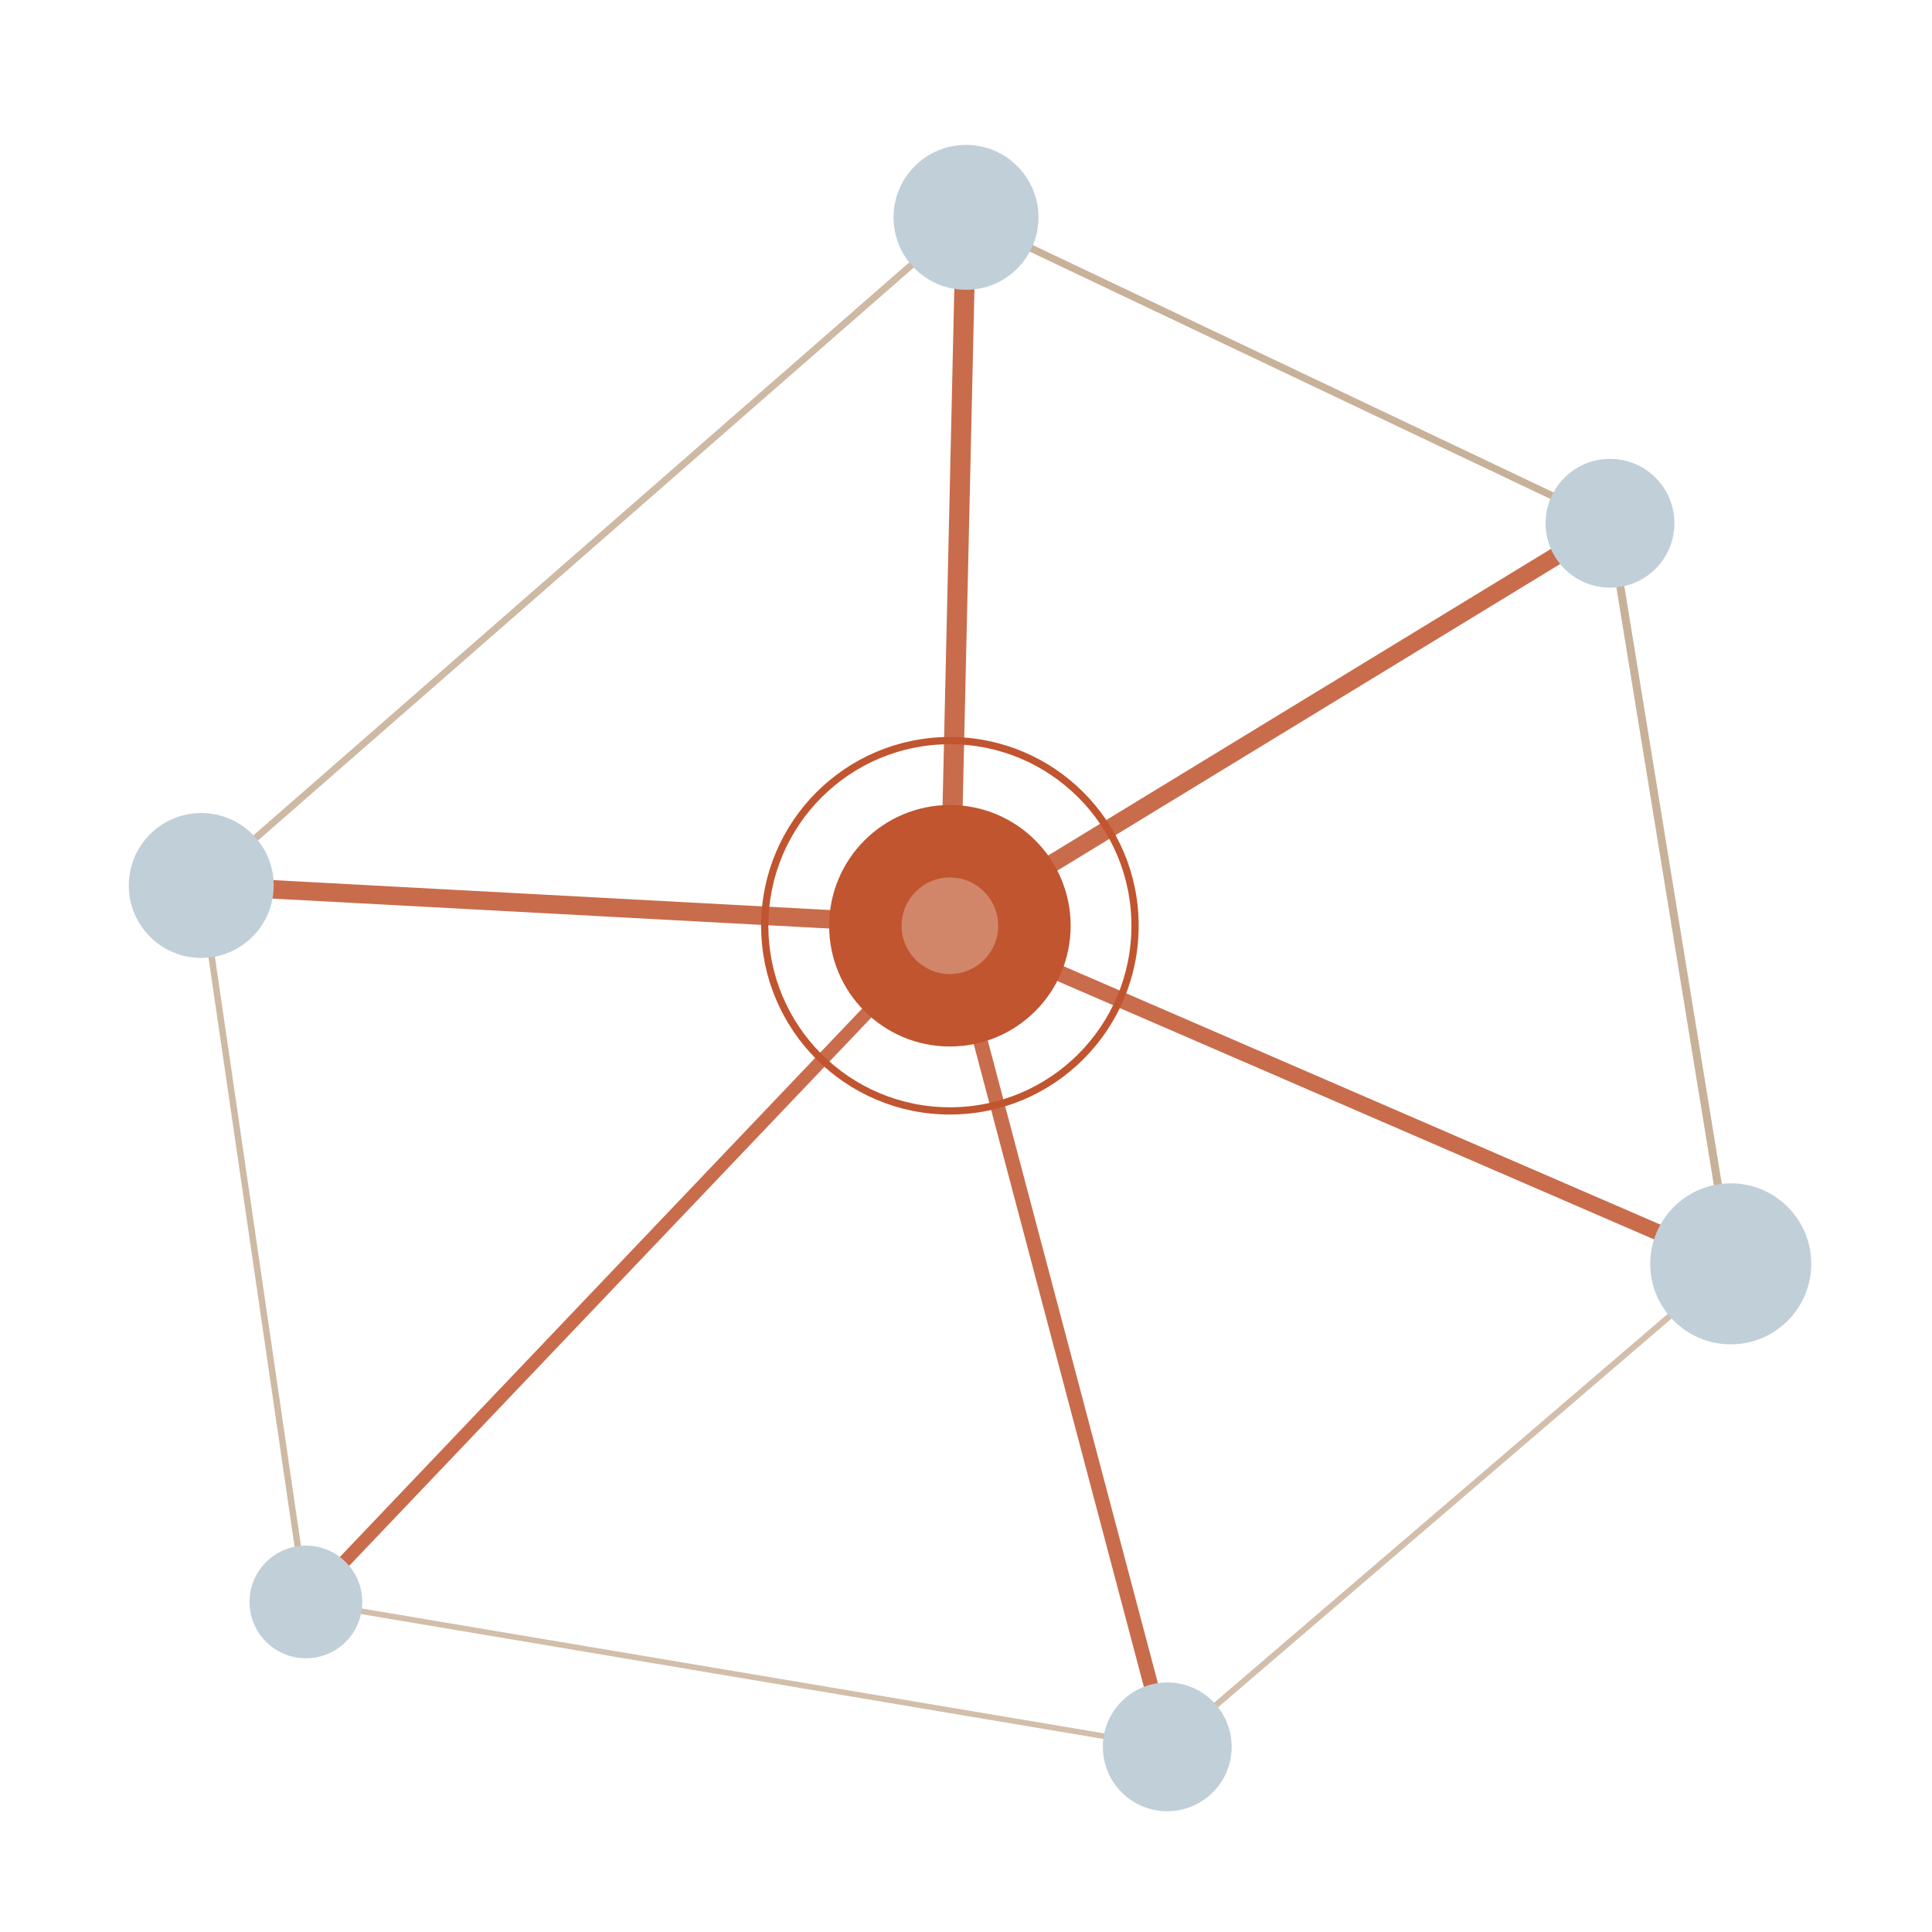
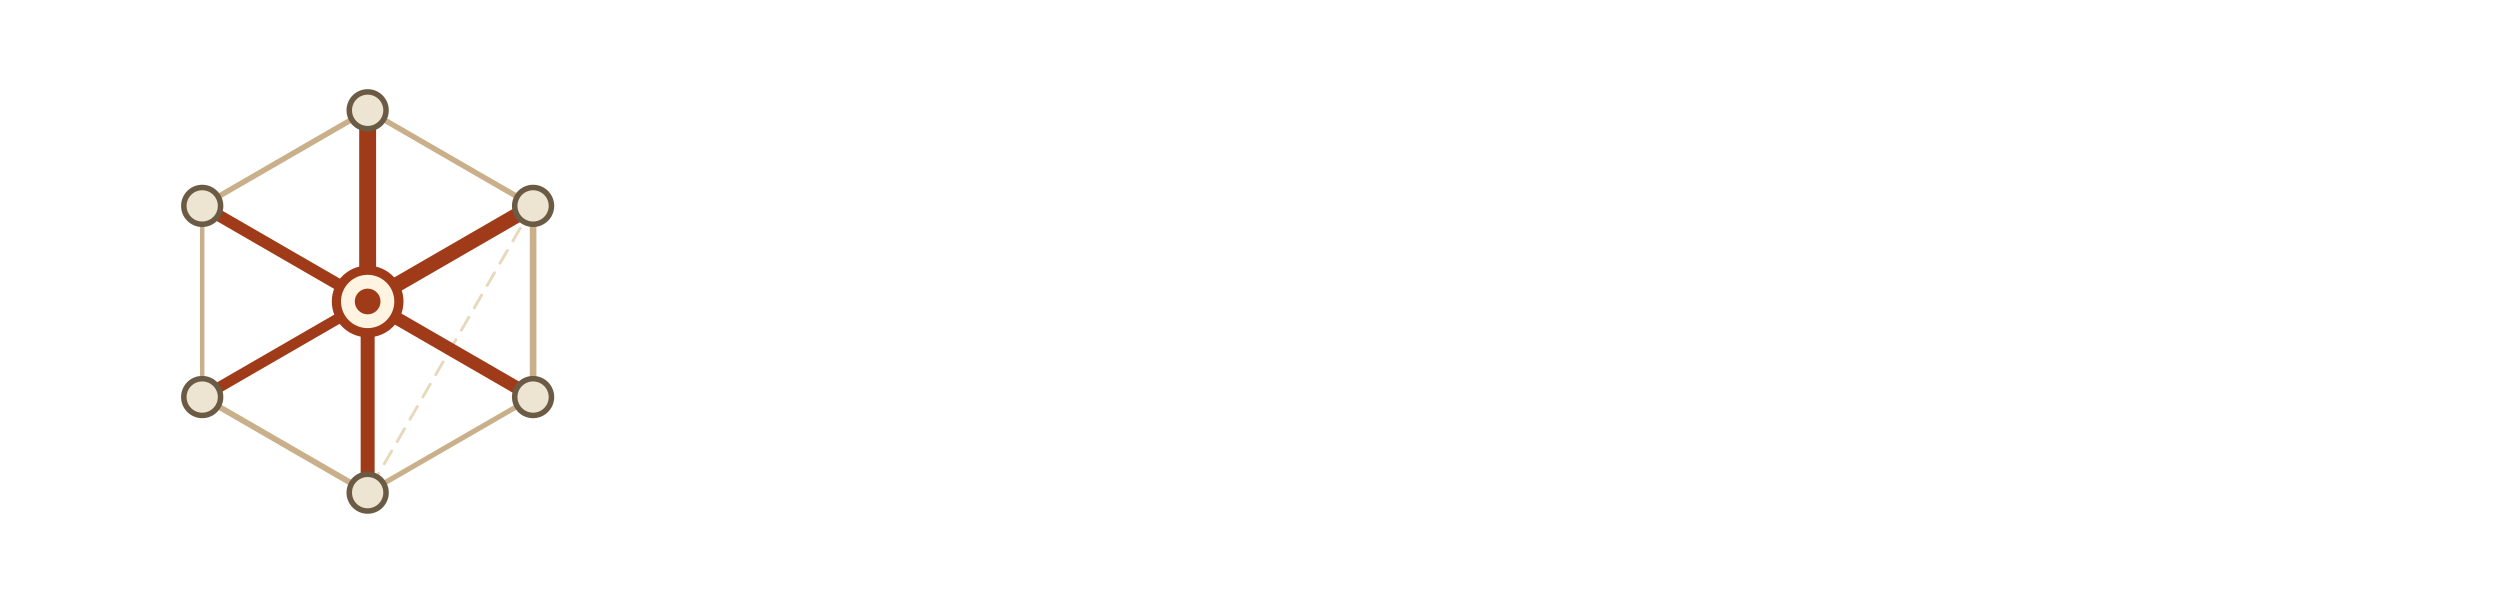
- <svg xmlns="http://www.w3.org/2000/svg" width="260" height="260" viewBox="20 35 240 240" role="img" aria-label="Paragi logo">
-   <g stroke="#A07850" fill="none" stroke-linecap="round">
-     <line x1="140" y1="62" x2="220" y2="100" stroke-width=".9" opacity=".58" />
-     <line x1="220" y1="100" x2="235" y2="192" stroke-width="1" opacity=".58" />
-     <line x1="58" y1="234" x2="45" y2="145" stroke-width=".8" opacity=".52" />
-     <line x1="45" y1="145" x2="140" y2="62" stroke-width=".85" opacity=".52" />
-     <line x1="165" y1="252" x2="58" y2="234" stroke-width=".7" opacity=".48" />
-     <line x1="235" y1="192" x2="165" y2="252" stroke-width=".75" opacity=".48" />
-   </g>
-   <g stroke="#C05530" fill="none" stroke-linecap="round">
-     <line x1="138" y1="150" x2="140" y2="62" stroke-width="2.5" opacity=".86" />
-     <line x1="138" y1="150" x2="220" y2="100" stroke-width="2.2" opacity=".86" />
-     <line x1="138" y1="150" x2="235" y2="192" stroke-width="2" opacity=".86" />
-     <line x1="138" y1="150" x2="165" y2="252" stroke-width="1.8" opacity=".86" />
-     <line x1="138" y1="150" x2="58" y2="234" stroke-width="1.6" opacity=".86" />
-     <line x1="138" y1="150" x2="45" y2="145" stroke-width="2.3" opacity=".86" />
-   </g>
-   <g fill="#C0CFD8">
-     <circle cx="140" cy="62" r="9" />
-     <circle cx="220" cy="100" r="8" />
-     <circle cx="235" cy="192" r="10" />
-     <circle cx="165" cy="252" r="8" />
-     <circle cx="58" cy="234" r="7" />
-     <circle cx="45" cy="145" r="9" />
-   </g>
-   <circle cx="138" cy="150" r="23" fill="none" stroke="#C05530" stroke-width=".9" />
-   <circle cx="138" cy="150" r="15" fill="#C05530" />
-   <circle cx="138" cy="150" r="6" fill="rgba(244,239,227,.32)" />
+ <svg xmlns="http://www.w3.org/2000/svg" width="100%" viewBox="0 0 680 165" role="img">
+   <line x1="100" y1="30" x2="145" y2="56" stroke="#e8d8bc" stroke-width="1.0" stroke-linecap="round" />
+   <line x1="145" y1="56" x2="100" y2="134" stroke="#e8d8bc" stroke-width="0.8" stroke-linecap="round" stroke-dasharray="4 3" />
+   <line x1="55" y1="56" x2="145" y2="108" stroke="#e8d8bc" stroke-width="0.8" stroke-linecap="round" stroke-dasharray="4 3" />
+   <line x1="100" y1="30" x2="145" y2="56" stroke="#c9b08a" stroke-width="1.5" stroke-linecap="round" />
+   <line x1="145" y1="56" x2="145" y2="108" stroke="#c9b08a" stroke-width="1.8" stroke-linecap="round" />
+   <line x1="145" y1="108" x2="100" y2="134" stroke="#c9b08a" stroke-width="1.4" stroke-linecap="round" />
+   <line x1="100" y1="134" x2="55" y2="108" stroke="#c9b08a" stroke-width="1.6" stroke-linecap="round" />
+   <line x1="55" y1="108" x2="55" y2="56" stroke="#c9b08a" stroke-width="1.2" stroke-linecap="round" />
+   <line x1="55" y1="56" x2="100" y2="30" stroke="#c9b08a" stroke-width="1.5" stroke-linecap="round" />
+   <line x1="100" y1="82" x2="100" y2="30" stroke="#9f3b19" stroke-width="4.6" stroke-linecap="round" />
+   <line x1="100" y1="82" x2="145" y2="56" stroke="#9f3b19" stroke-width="4.1" stroke-linecap="round" />
+   <line x1="100" y1="82" x2="145" y2="108" stroke="#9f3b19" stroke-width="3.5" stroke-linecap="round" />
+   <line x1="100" y1="82" x2="100" y2="134" stroke="#9f3b19" stroke-width="3.8" stroke-linecap="round" />
+   <line x1="100" y1="82" x2="55" y2="108" stroke="#9f3b19" stroke-width="2.9" stroke-linecap="round" />
+   <line x1="100" y1="82" x2="55" y2="56" stroke="#9f3b19" stroke-width="3.2" stroke-linecap="round" />
+   <circle cx="100" cy="30" r="5" fill="#ede4d2" stroke="#6c5b44" stroke-width="1.5" />
+   <circle cx="145" cy="56" r="5" fill="#ede4d2" stroke="#6c5b44" stroke-width="1.5" />
+   <circle cx="145" cy="108" r="5" fill="#ede4d2" stroke="#6c5b44" stroke-width="1.5" />
+   <circle cx="100" cy="134" r="5" fill="#ede4d2" stroke="#6c5b44" stroke-width="1.5" />
+   <circle cx="55" cy="108" r="5" fill="#ede4d2" stroke="#6c5b44" stroke-width="1.5" />
+   <circle cx="55" cy="56" r="5" fill="#ede4d2" stroke="#6c5b44" stroke-width="1.5" />
+   <circle cx="100" cy="82" r="8.5" fill="#fff4e2" stroke="#9f3b19" stroke-width="2.5" />
+   <circle cx="100" cy="82" r="3.5" fill="#9f3b19" />
</svg>
